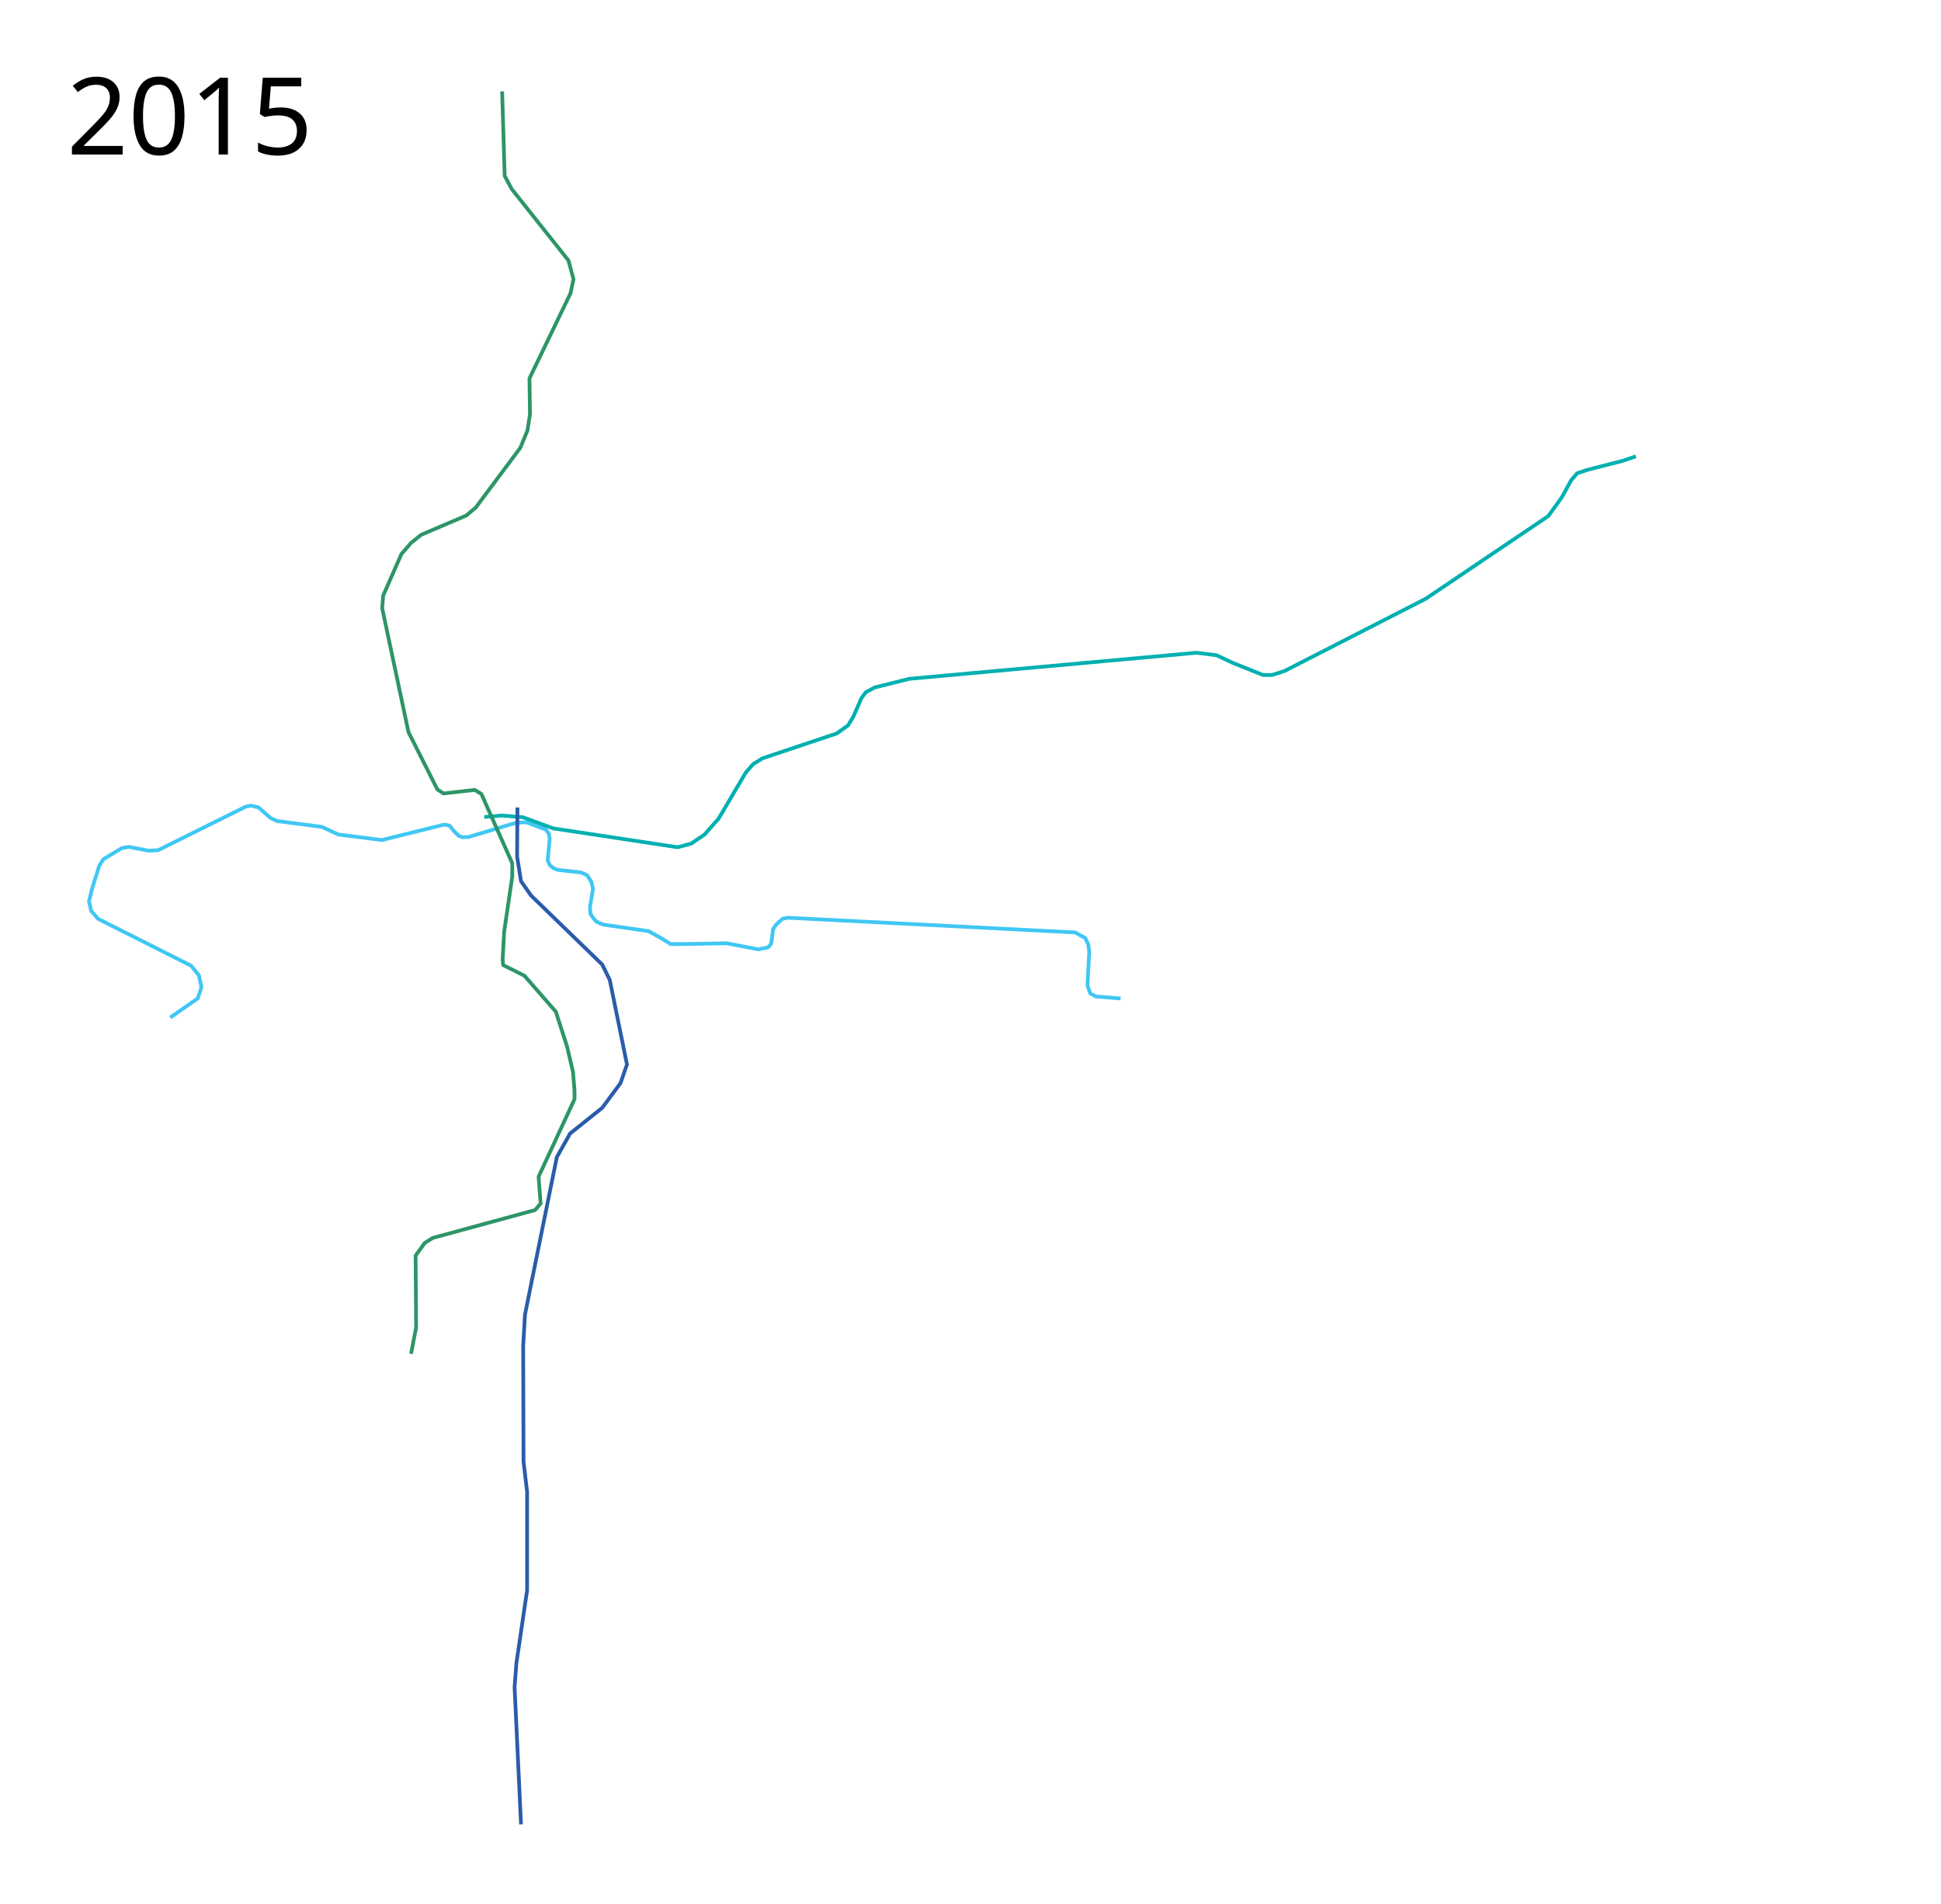
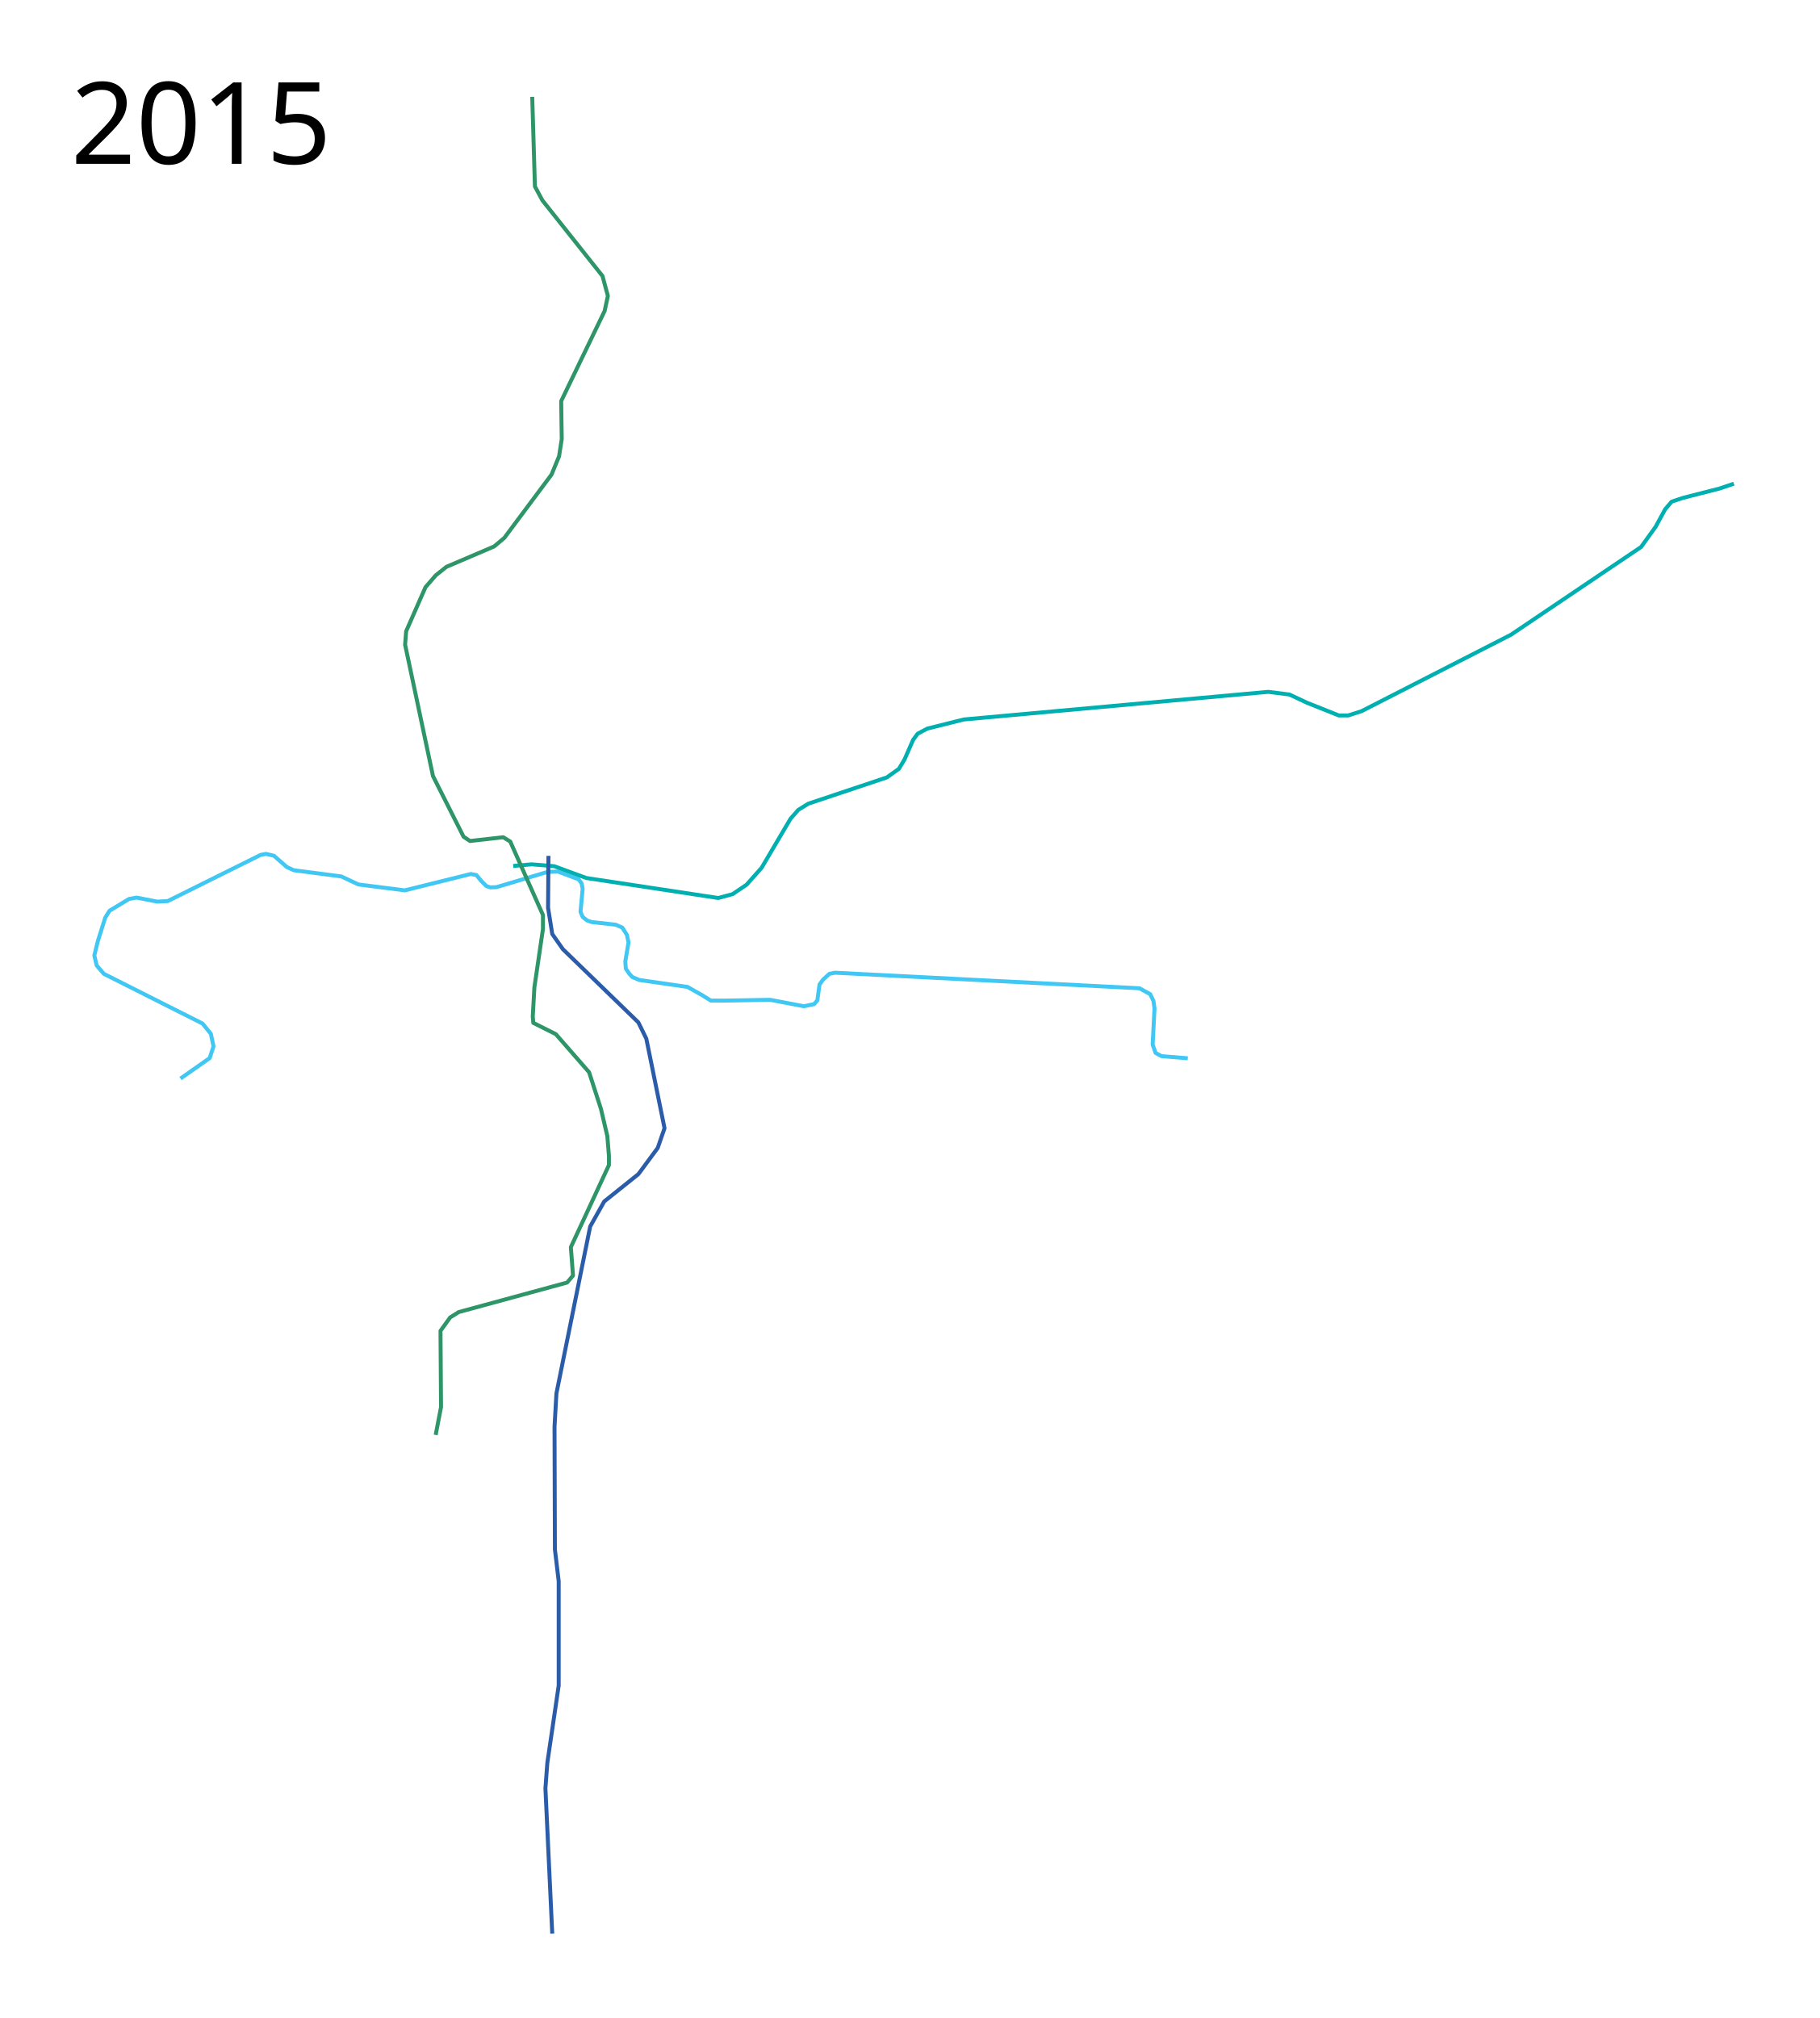
- <svg xmlns="http://www.w3.org/2000/svg" width="2600" height="2550">
+ <svg xmlns="http://www.w3.org/2000/svg" width="2300" height="2550">
  <path d="M228.12 1362.876l36.914-25.887 4.794-14.861-3.356-15.82-10.547-12.944-124.642-62.8-9.109-10.547-2.959-12.721 4.397-17.96 9.354-29.675 5.424-8.814 24.746-14.915 9.491-1.695 26.102 5.085 13.22-.678 117.288-58.305 6.78-1.356 10.17 2.373 16.27 14.237 8.814 4.068 60 7.797 21.695 10.17 58.644 7.457 83.39-20.678 7.119 1.356 6.101 7.457 6.441 6.441 5.085 1.695 7.796-.34 64.746-19.321 12.881-.34 26.102 9.831 3.729 5.085 1.356 6.78-2.712 29.152 2.712 6.441 5.424 4.407 5.762 2.034 30.509 3.39 8.474 3.728 5.763 9.153 2.034 9.492-4.068 24.067.678 9.153 4.407 6.44 3.729 4.068 8.813 3.73 61.017 8.813 18.644 10.508 10.848 6.78h17.288l57.627-1.017 42.712 8.135 12.881-2.711 4.068-4.746 2.712-20 4.407-6.102 8.135-7.457 7.119-1.356 384.746 19.66 13.56 7.458 4.067 8.475 1.356 9.491-2.373 45.763 3.729 10.509 7.457 4.067 33.22 2.712" fill="none" stroke="#40c7f4" stroke-width="5" stroke-linejoin="round" />
  <path d="M648.56 1094.237l23.39-2.034 28.474 2.373 29.491 10.848 11.187 4.068 166.61 25.254 18.135-4.915 17.628-11.865 18.983-21.356 36.61-62.034 9.83-11.186 12.543-7.797 99.322-33.22 15.254-10.848 7.119-11.864 10.847-24.746 5.763-7.796 12.203-6.441 46.102-11.525 384.746-34.916 26.78 3.39 21.694 10.17 40.678 16.27h11.865l16.949-5.423 188.813-96.61 164.407-110.848 18.305-25.423 12.203-22.373 8.136-9.492 14.237-4.745 46.441-11.865 17.966-6.102" fill="none" stroke="#00b0b0" stroke-width="5" stroke-linejoin="round" />
  <path d="M672.627 122.373l3.39 113.22 9.491 17.627 75.933 95.594 6.78 25.084-4.068 18.983-54.916 113.899.678 48.135-3.39 21.695-9.491 23.051-59.661 80-12.881 10.847-60.34 25.763-13.559 10.848-12.881 14.915-24.407 55.593-1.356 16.95 35.254 166.101 38.644 76.61 8.136 5.424 42.034-4.746 8.814 5.424 41.355 92.881v17.627l-10.847 73.899-2.034 36.61.678 8.135 28.475 14.238 42.034 48.135 14.915 46.102 8.135 34.576 2.034 25.085v11.525l-48.135 103.73 2.712 35.931-7.458 8.814-136.95 37.288-10.847 6.78-12.203 16.949.678 96.271-6.78 35.254" fill="none" stroke="#2d9568" stroke-width="5" stroke-linejoin="round" />
  <path d="M693.133 1081.472l-.48 65.677 5.274 33.078 13.423 19.176 95.4 92.523 10.067 20.614 23.01 113.137-8.629 24.929-24.449 33.078-43.145 34.516-17.738 31.64-42.666 210.934-2.397 42.187.48 154.844 4.793 40.269v131.833l-14.381 97.797-2.397 32.12 8.629 183.607" fill="none" stroke="#2a5caa" stroke-width="5" stroke-linejoin="round" />
  <text x="89.453" y="206.961" style="line-height:125%;-inkscape-font-specification:Sans" font-weight="400" font-size="144px" font-family="Sans" letter-spacing="0" word-spacing="0">
    <tspan x="89.453" y="206.961">2015</tspan>
  </text>
</svg>
